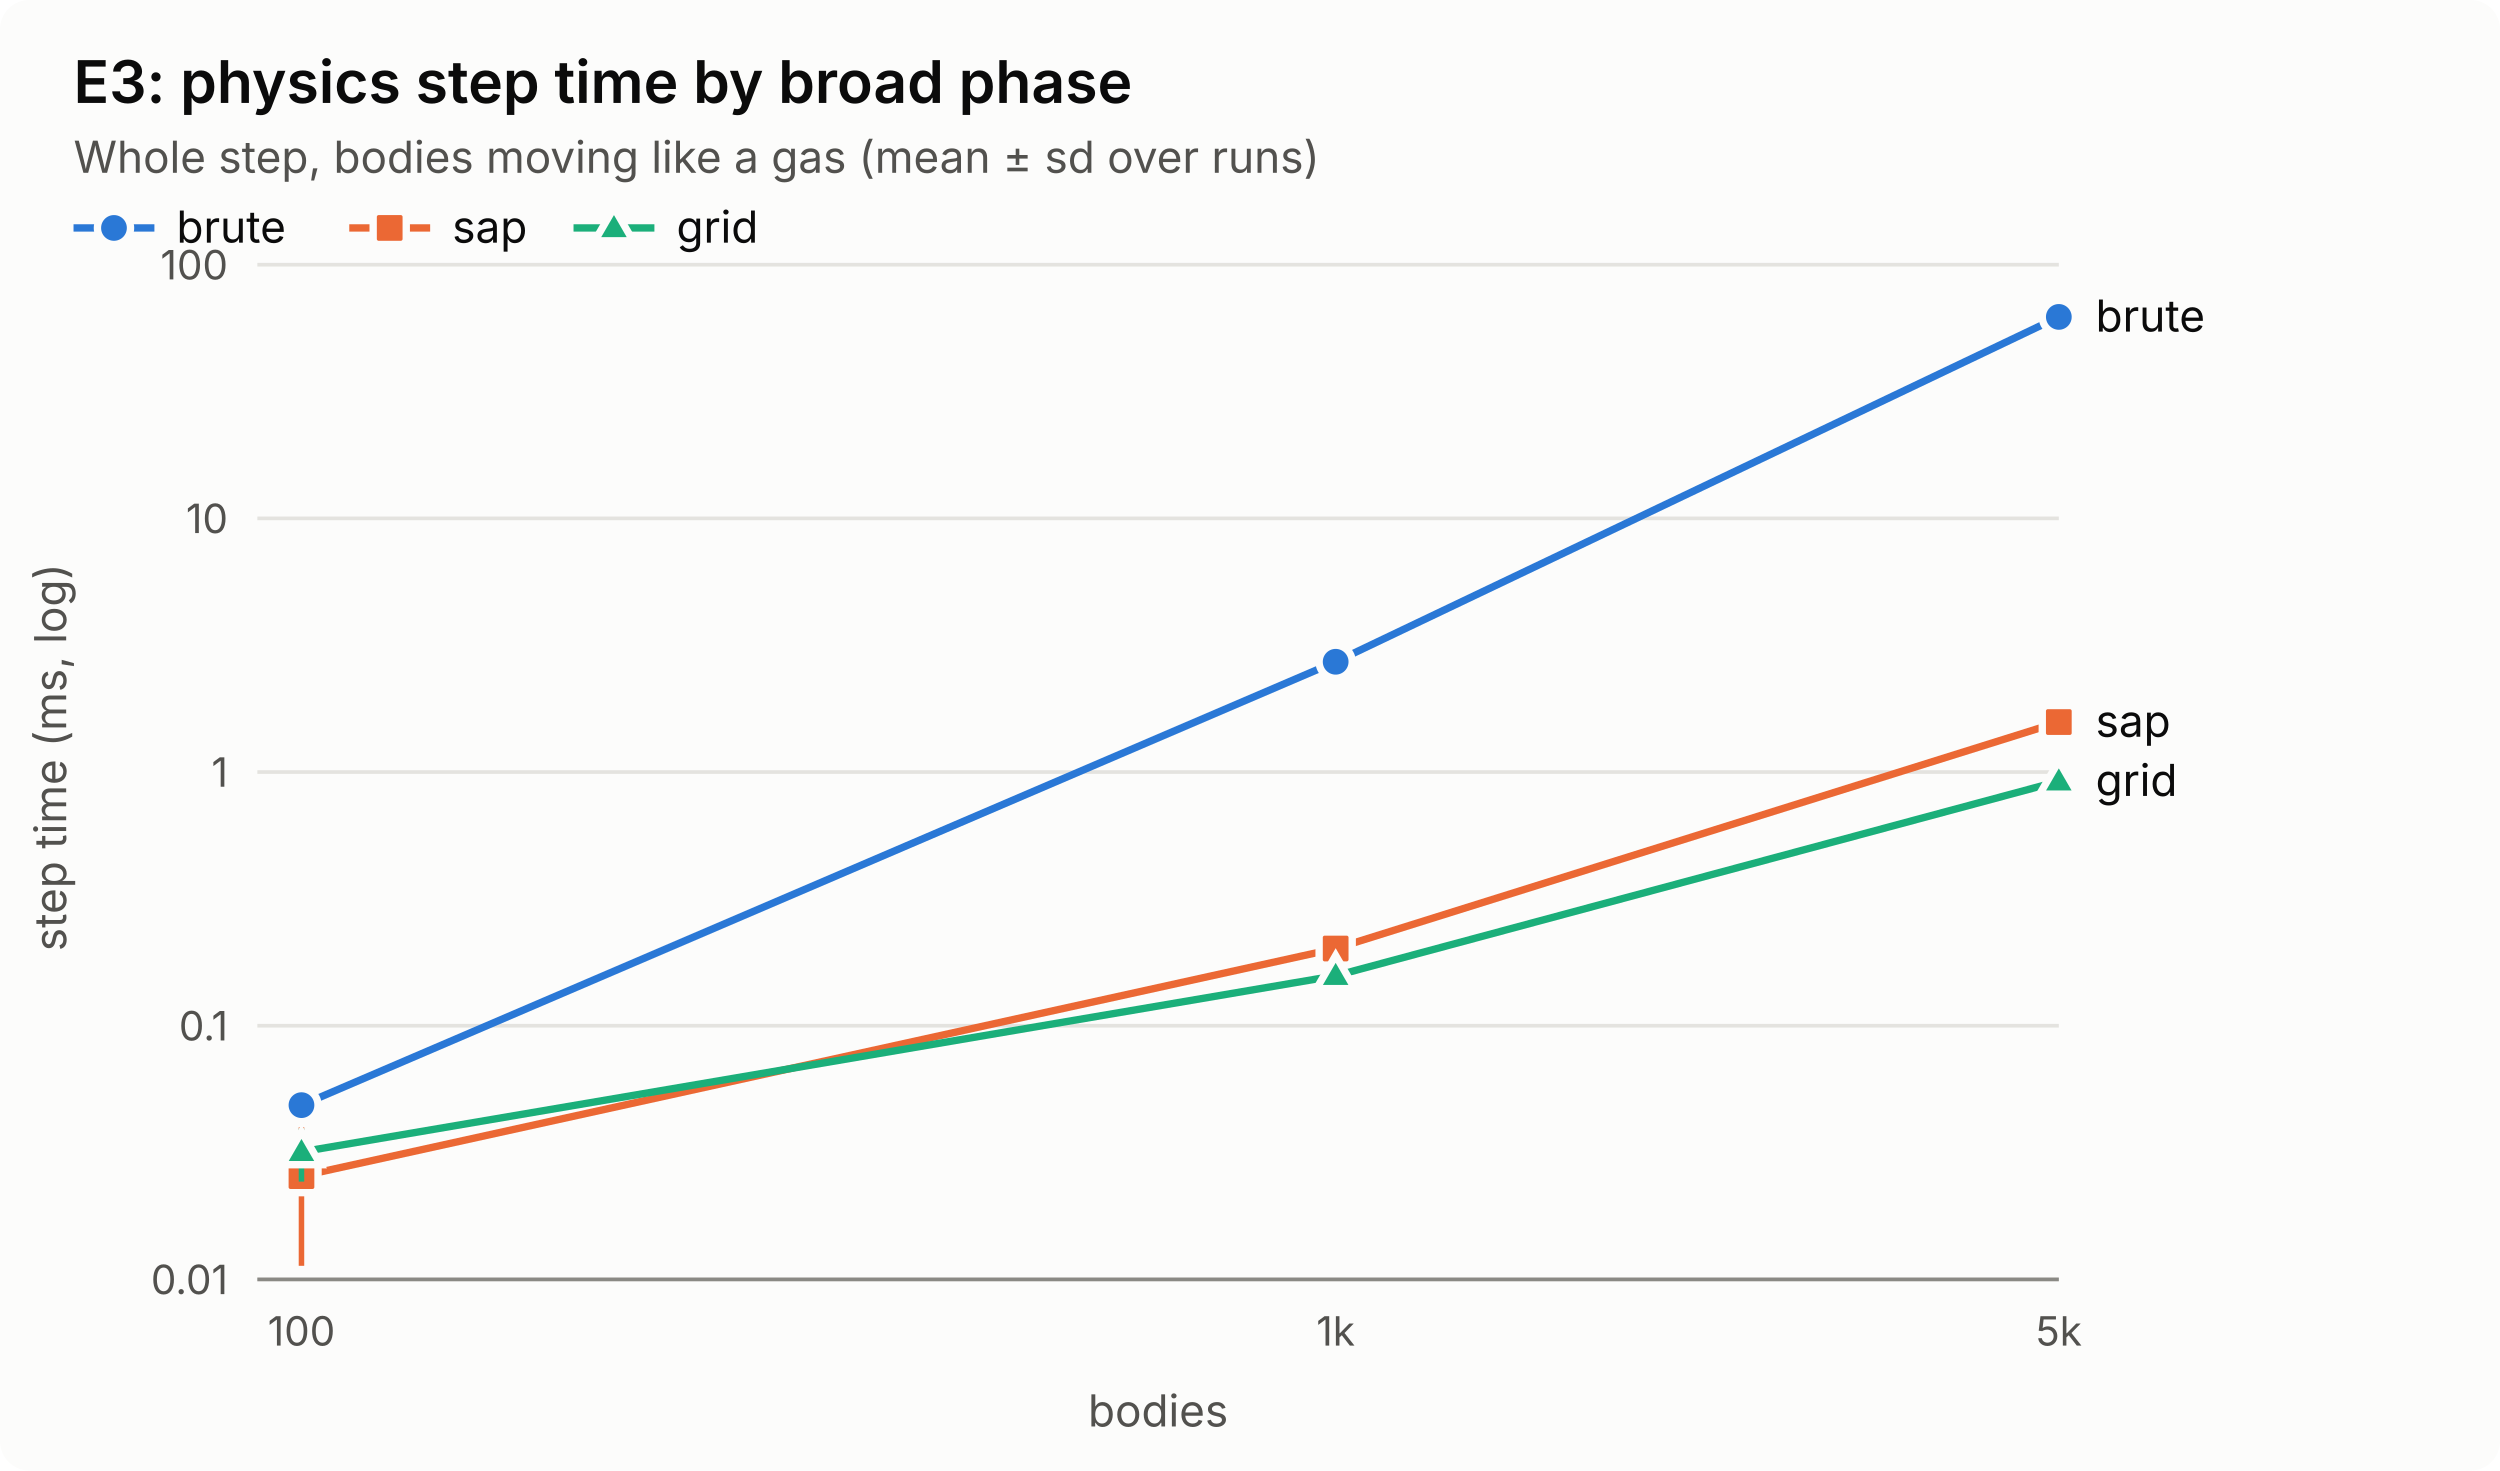
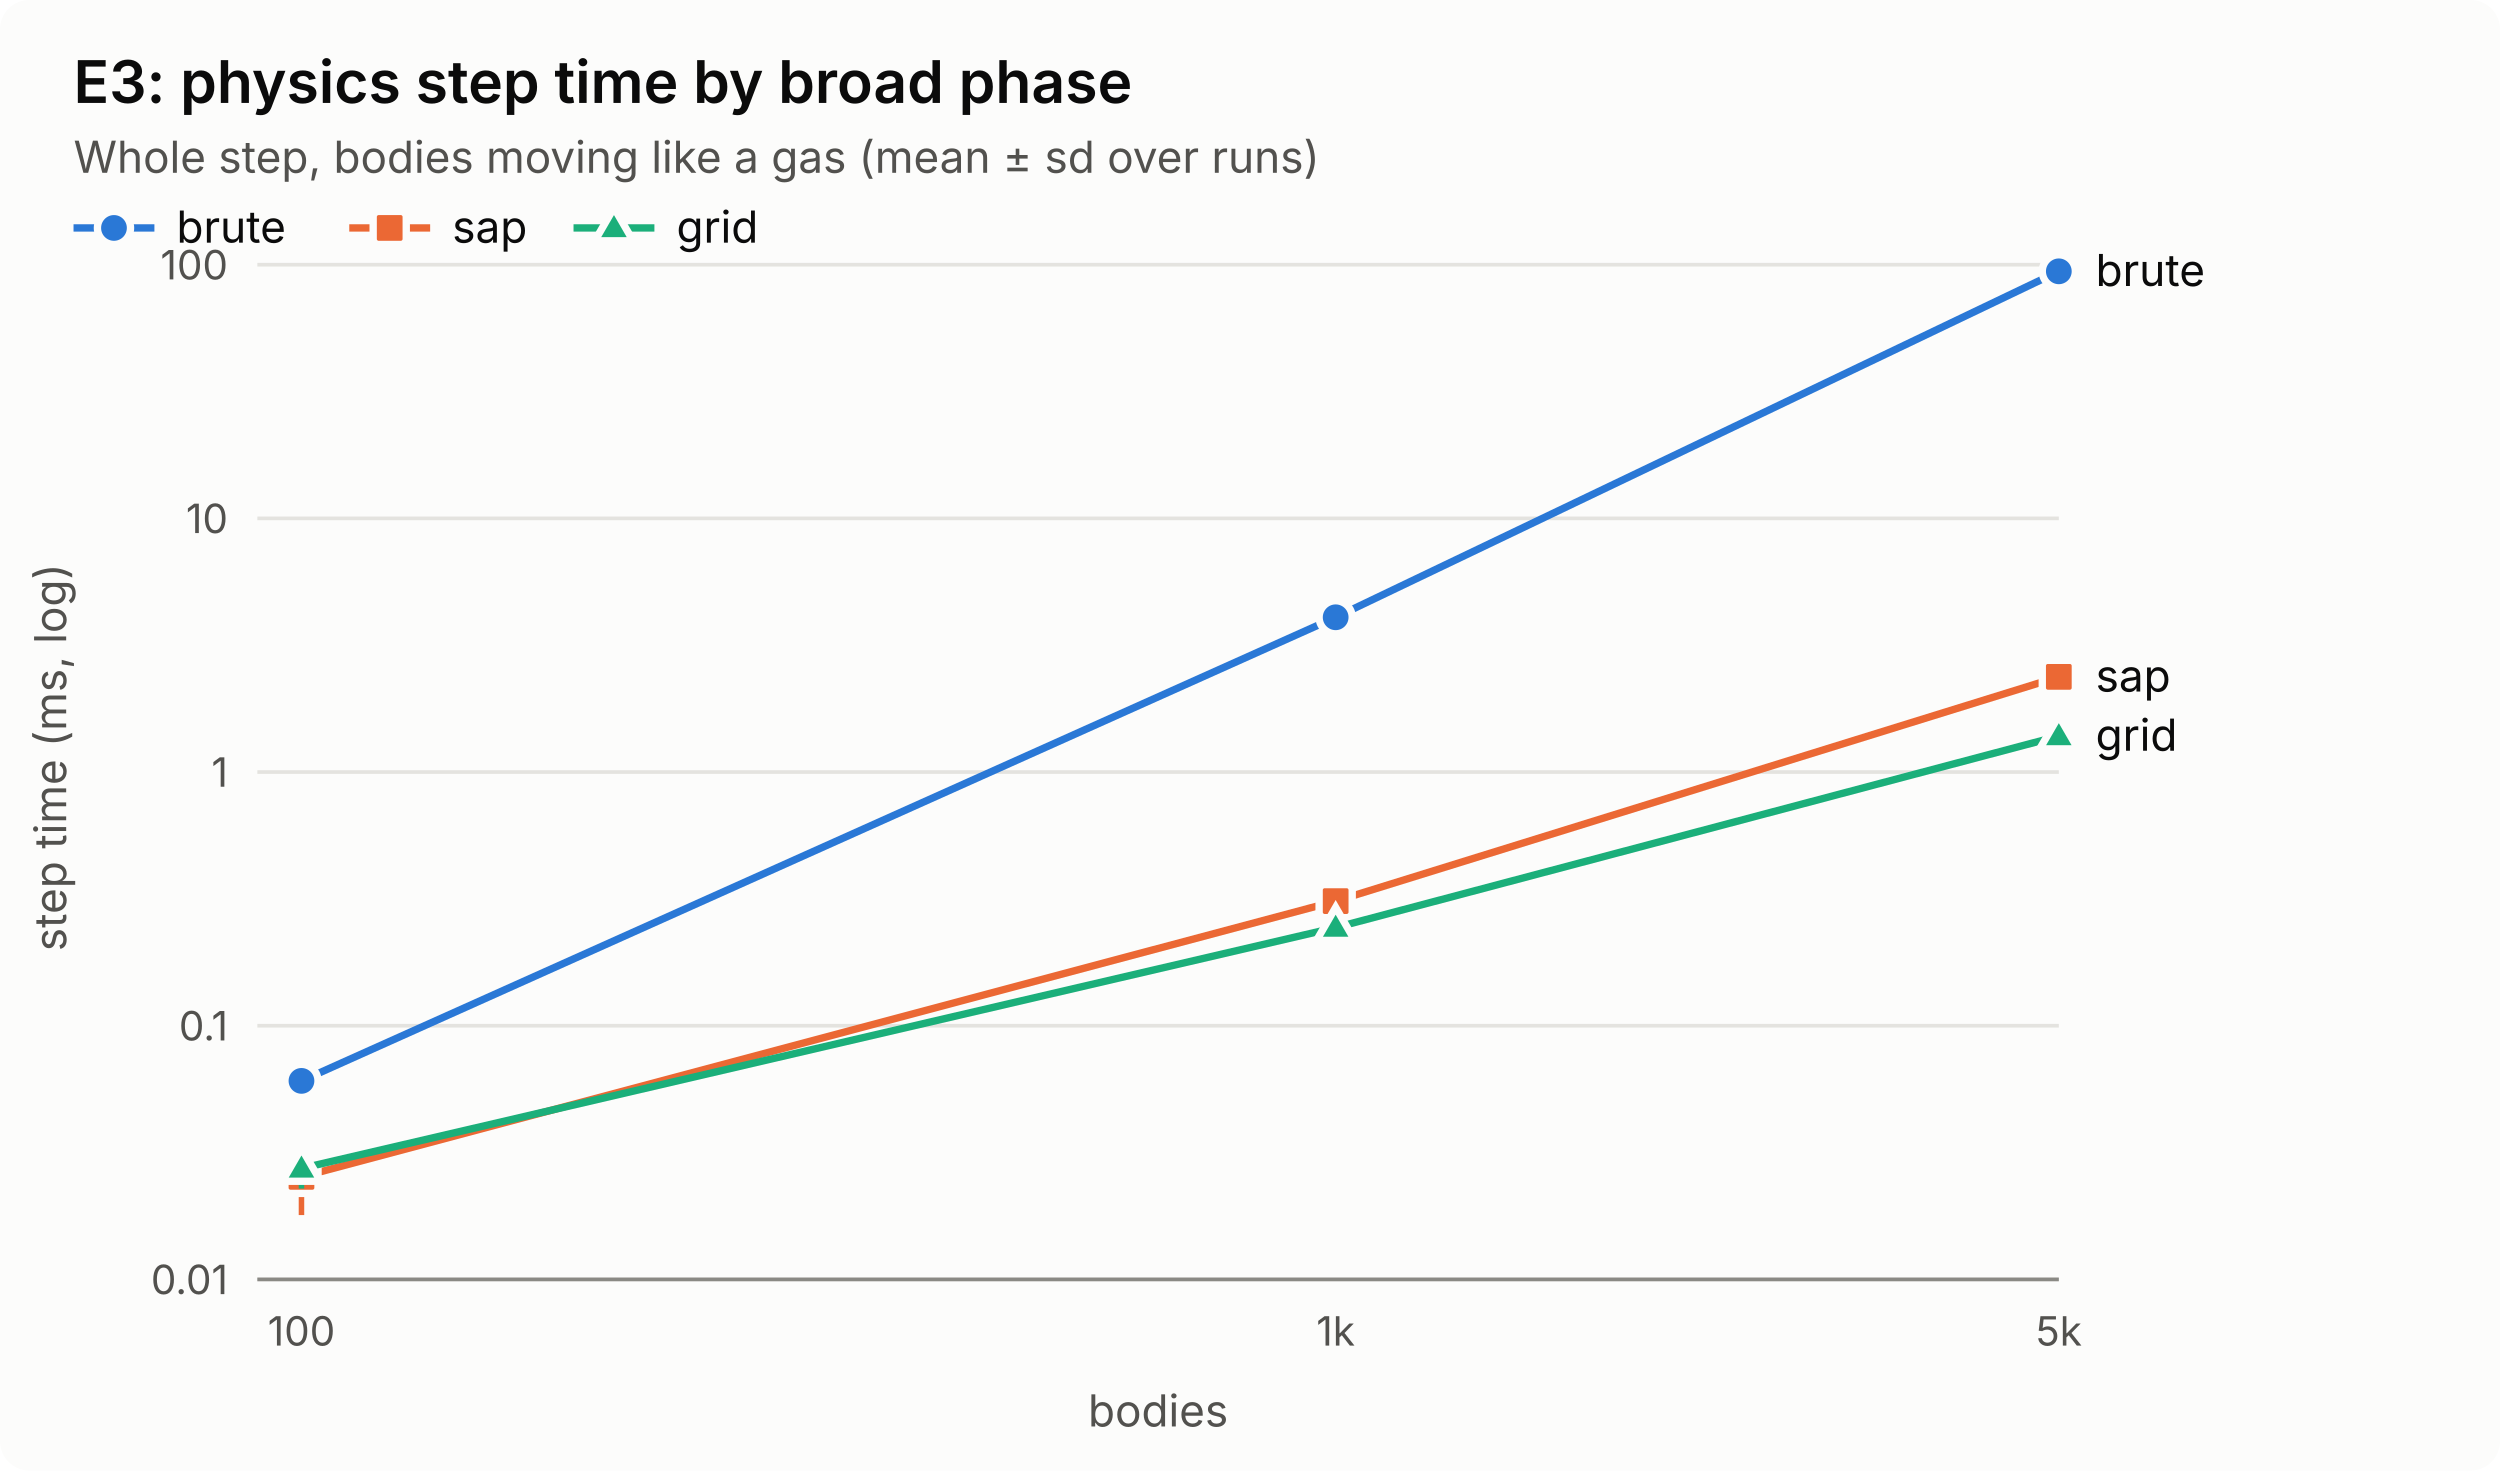
<svg xmlns="http://www.w3.org/2000/svg" viewBox="0 0 680 400" width="680" height="400" role="img" aria-label="E3: physics step time by broad phase">
  <style>
.surface { fill: #fcfcfb; } .grid { stroke: #e4e3df; } .axis { stroke: #8a8984; }
.ink { fill: #0b0b0b; } .ink2 { fill: #52514e; } .ring { stroke: #fcfcfb; }
.l1 { stroke: #2a78d6; } .l2 { stroke: #eb6834; } .l3 { stroke: #1baf7a; }
.f1 { fill: #2a78d6; } .f2 { fill: #eb6834; } .f3 { fill: #1baf7a; }
.l1, .l2, .l3 { fill: none; }
@media (prefers-color-scheme: dark) {
  .surface { fill: #1a1a19; } .grid { stroke: #33332f; } .axis { stroke: #6f6e69; }
  .ink { fill: #f0efec; } .ink2 { fill: #c3c2b7; } .ring { stroke: #1a1a19; }
  .l1 { stroke: #3987e5; } .l2 { stroke: #d95926; } .l3 { stroke: #199e70; }
  .f1 { fill: #3987e5; } .f2 { fill: #d95926; } .f3 { fill: #199e70; }
}
text { font-family: system-ui, -apple-system, "Segoe UI", sans-serif; }
</style>
  <rect class="surface" width="680" height="400" rx="8" />
  <text class="ink" x="20" y="28" font-size="16" font-weight="600">E3: physics step time by broad phase</text>
  <text class="ink2" x="20" y="47" font-size="12">Whole step, bodies moving like a gas (mean ± sd over runs)</text>
  <line class="grid" x1="70" x2="560" y1="348.0" y2="348.0" stroke-width="1" />
  <text class="ink2" x="62" y="352.0" font-size="11" text-anchor="end">0.01</text>
  <line class="grid" x1="70" x2="560" y1="279.0" y2="279.0" stroke-width="1" />
  <text class="ink2" x="62" y="283.0" font-size="11" text-anchor="end">0.1</text>
  <line class="grid" x1="70" x2="560" y1="210.0" y2="210.0" stroke-width="1" />
  <text class="ink2" x="62" y="214.0" font-size="11" text-anchor="end">1</text>
  <line class="grid" x1="70" x2="560" y1="141.0" y2="141.0" stroke-width="1" />
  <text class="ink2" x="62" y="145.0" font-size="11" text-anchor="end">10</text>
  <line class="grid" x1="70" x2="560" y1="72.0" y2="72.0" stroke-width="1" />
  <text class="ink2" x="62" y="76.0" font-size="11" text-anchor="end">100</text>
  <text class="ink2" x="82.0" y="366" font-size="11" text-anchor="middle">100</text>
  <text class="ink2" x="363.3" y="366" font-size="11" text-anchor="middle">1k</text>
  <text class="ink2" x="560.0" y="366" font-size="11" text-anchor="middle">5k</text>
  <line class="axis" x1="70" x2="560" y1="348" y2="348" stroke-width="1" />
  <text class="ink2" x="315.0" y="388" font-size="12" text-anchor="middle">bodies</text>
  <text class="ink2" transform="translate(18 206.0) rotate(-90)" font-size="12" text-anchor="middle">step time (ms, log)</text>
-   <polyline class="l1" fill="none" stroke-width="2" stroke-linejoin="round" points="82.0,300.6 363.3,180.0 560.0,86.2" />
-   <line class="l1" x1="82.0" x2="82.0" y1="305.8" y2="296.2" stroke-width="1.5" />
-   <circle cx="82.0" cy="300.6" r="4.5" class="f1 ring" stroke-width="2" />
-   <circle cx="363.3" cy="180.0" r="4.5" class="f1 ring" stroke-width="2" />
-   <circle cx="560.0" cy="86.2" r="4.5" class="f1 ring" stroke-width="2" />
-   <polyline class="l2" fill="none" stroke-width="2" stroke-linejoin="round" points="82.0,319.9 363.3,258.0 560.0,196.4" />
-   <line class="l2" x1="82.0" x2="82.0" y1="344.3" y2="306.6" stroke-width="1.5" />
-   <rect x="77.5" y="315.4" width="9" height="9" rx="1.5" class="f2 ring" stroke-width="2" />
-   <rect x="358.8" y="253.5" width="9" height="9" rx="1.5" class="f2 ring" stroke-width="2" />
-   <rect x="555.5" y="191.9" width="9" height="9" rx="1.5" class="f2 ring" stroke-width="2" />
-   <polyline class="l3" fill="none" stroke-width="2" stroke-linejoin="round" points="82.0,313.3 363.3,265.4 560.0,212.5" />
-   <line class="l3" x1="82.0" x2="82.0" y1="321.4" y2="307.0" stroke-width="1.5" />
-   <line class="l3" x1="363.3" x2="363.3" y1="267.0" y2="263.9" stroke-width="1.5" />
-   <path d="M82.0 307.8 L87.2 316.8 L76.8 316.8 Z" class="f3 ring" stroke-width="2" />
-   <path d="M363.3 259.9 L368.5 268.9 L358.1 268.9 Z" class="f3 ring" stroke-width="2" />
-   <path d="M560.0 207.0 L565.2 216.0 L554.8 216.0 Z" class="f3 ring" stroke-width="2" />
-   <text class="ink" x="570.0" y="90.2" font-size="12">brute</text>
-   <text class="ink" x="570.0" y="200.4" font-size="12">sap</text>
-   <text class="ink" x="570.0" y="216.5" font-size="12">grid</text>
+   <polyline class="l1" fill="none" stroke-width="2" stroke-linejoin="round" points="82.0,294.0 363.3,167.9 560.0,73.8" />
+   <line class="l1" x1="82.0" x2="82.0" y1="296.4" y2="291.8" stroke-width="1.5" />
+   <circle cx="82.0" cy="294.0" r="4.5" class="f1 ring" stroke-width="2" />
+   <circle cx="363.3" cy="167.9" r="4.5" class="f1 ring" stroke-width="2" />
+   <circle cx="560.0" cy="73.8" r="4.5" class="f1 ring" stroke-width="2" />
+   <polyline class="l2" fill="none" stroke-width="2" stroke-linejoin="round" points="82.0,320.1 363.3,245.1 560.0,184.1" />
+   <line class="l2" x1="82.0" x2="82.0" y1="330.5" y2="312.4" stroke-width="1.5" />
+   <rect x="77.5" y="315.6" width="9" height="9" rx="1.5" class="f2 ring" stroke-width="2" />
+   <rect x="358.8" y="240.6" width="9" height="9" rx="1.5" class="f2 ring" stroke-width="2" />
+   <rect x="555.5" y="179.6" width="9" height="9" rx="1.5" class="f2 ring" stroke-width="2" />
+   <polyline class="l3" fill="none" stroke-width="2" stroke-linejoin="round" points="82.0,317.8 363.3,252.3 560.0,200.2" />
+   <line class="l3" x1="82.0" x2="82.0" y1="323.3" y2="313.2" stroke-width="1.5" />
+   <path d="M82.0 312.3 L87.2 321.3 L76.8 321.3 Z" class="f3 ring" stroke-width="2" />
+   <path d="M363.3 246.8 L368.5 255.8 L358.1 255.8 Z" class="f3 ring" stroke-width="2" />
+   <path d="M560.0 194.7 L565.2 203.7 L554.8 203.7 Z" class="f3 ring" stroke-width="2" />
+   <text class="ink" x="570.0" y="77.8" font-size="12">brute</text>
+   <text class="ink" x="570.0" y="188.1" font-size="12">sap</text>
+   <text class="ink" x="570.0" y="204.2" font-size="12">grid</text>
  <line class="l1" x1="20" x2="42" y1="62" y2="62" stroke-width="2" />
  <circle cx="31.0" cy="62.0" r="4.5" class="f1 ring" stroke-width="2" />
  <text class="ink" x="48" y="66" font-size="12">brute</text>
  <line class="l2" x1="95" x2="117" y1="62" y2="62" stroke-width="2" />
  <rect x="101.5" y="57.5" width="9" height="9" rx="1.5" class="f2 ring" stroke-width="2" />
  <text class="ink" x="123" y="66" font-size="12">sap</text>
  <line class="l3" x1="156" x2="178" y1="62" y2="62" stroke-width="2" />
  <path d="M167.0 56.5 L172.2 65.5 L161.8 65.5 Z" class="f3 ring" stroke-width="2" />
  <text class="ink" x="184" y="66" font-size="12">grid</text>
</svg>
